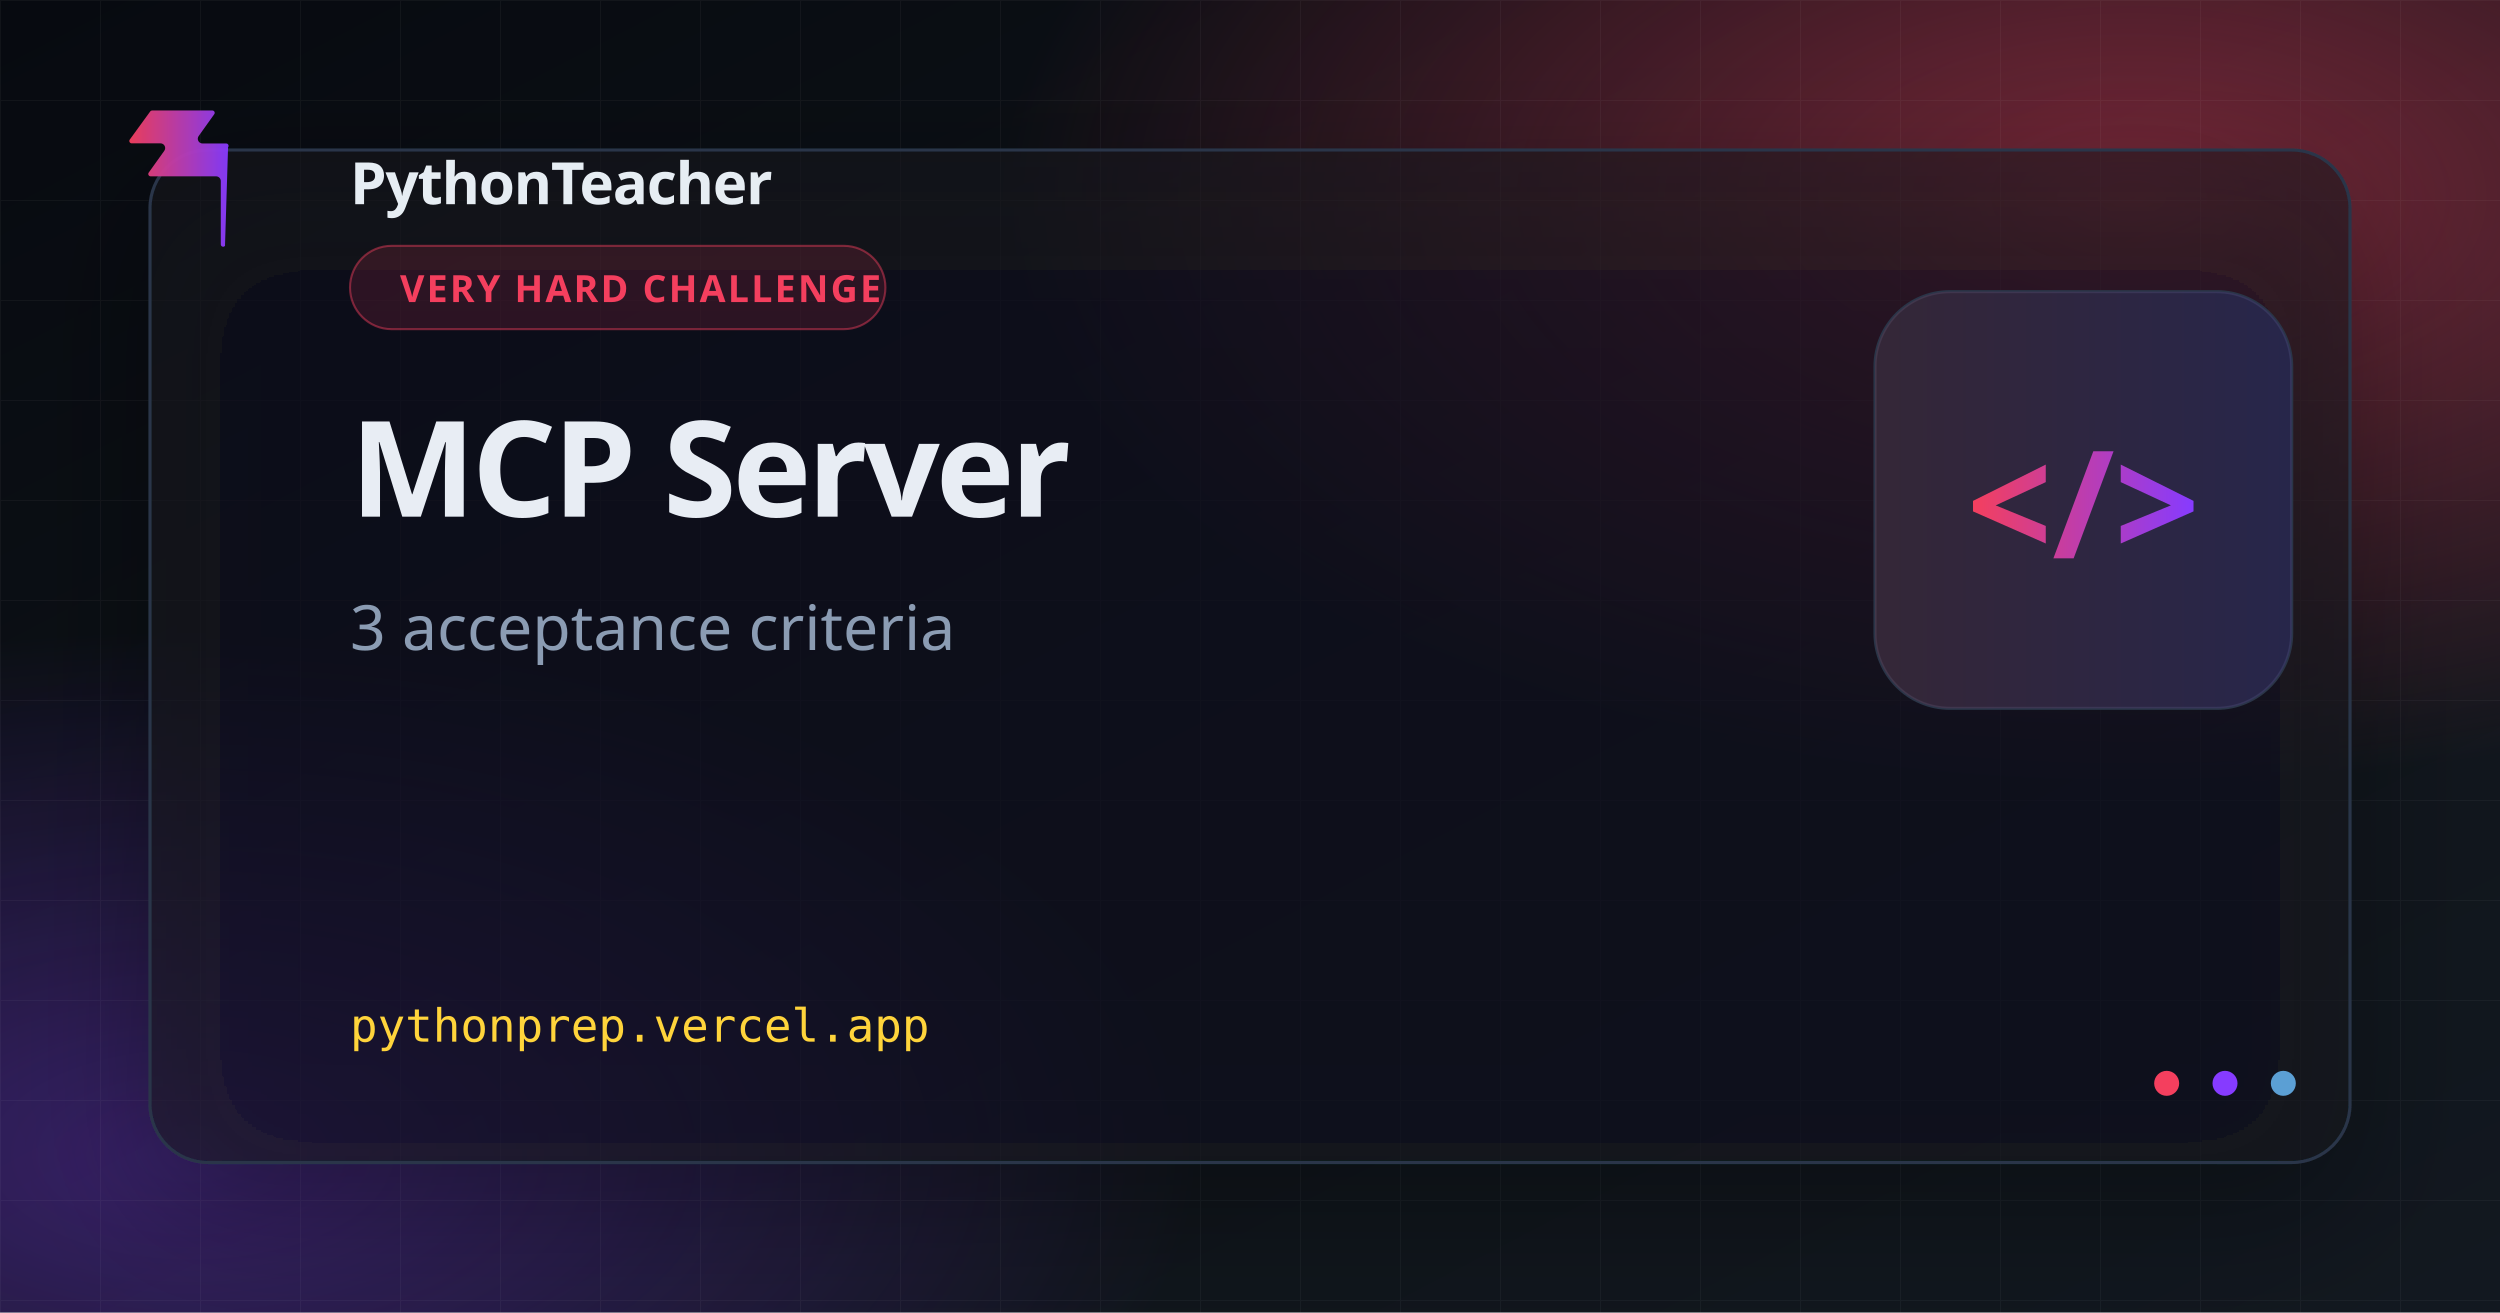
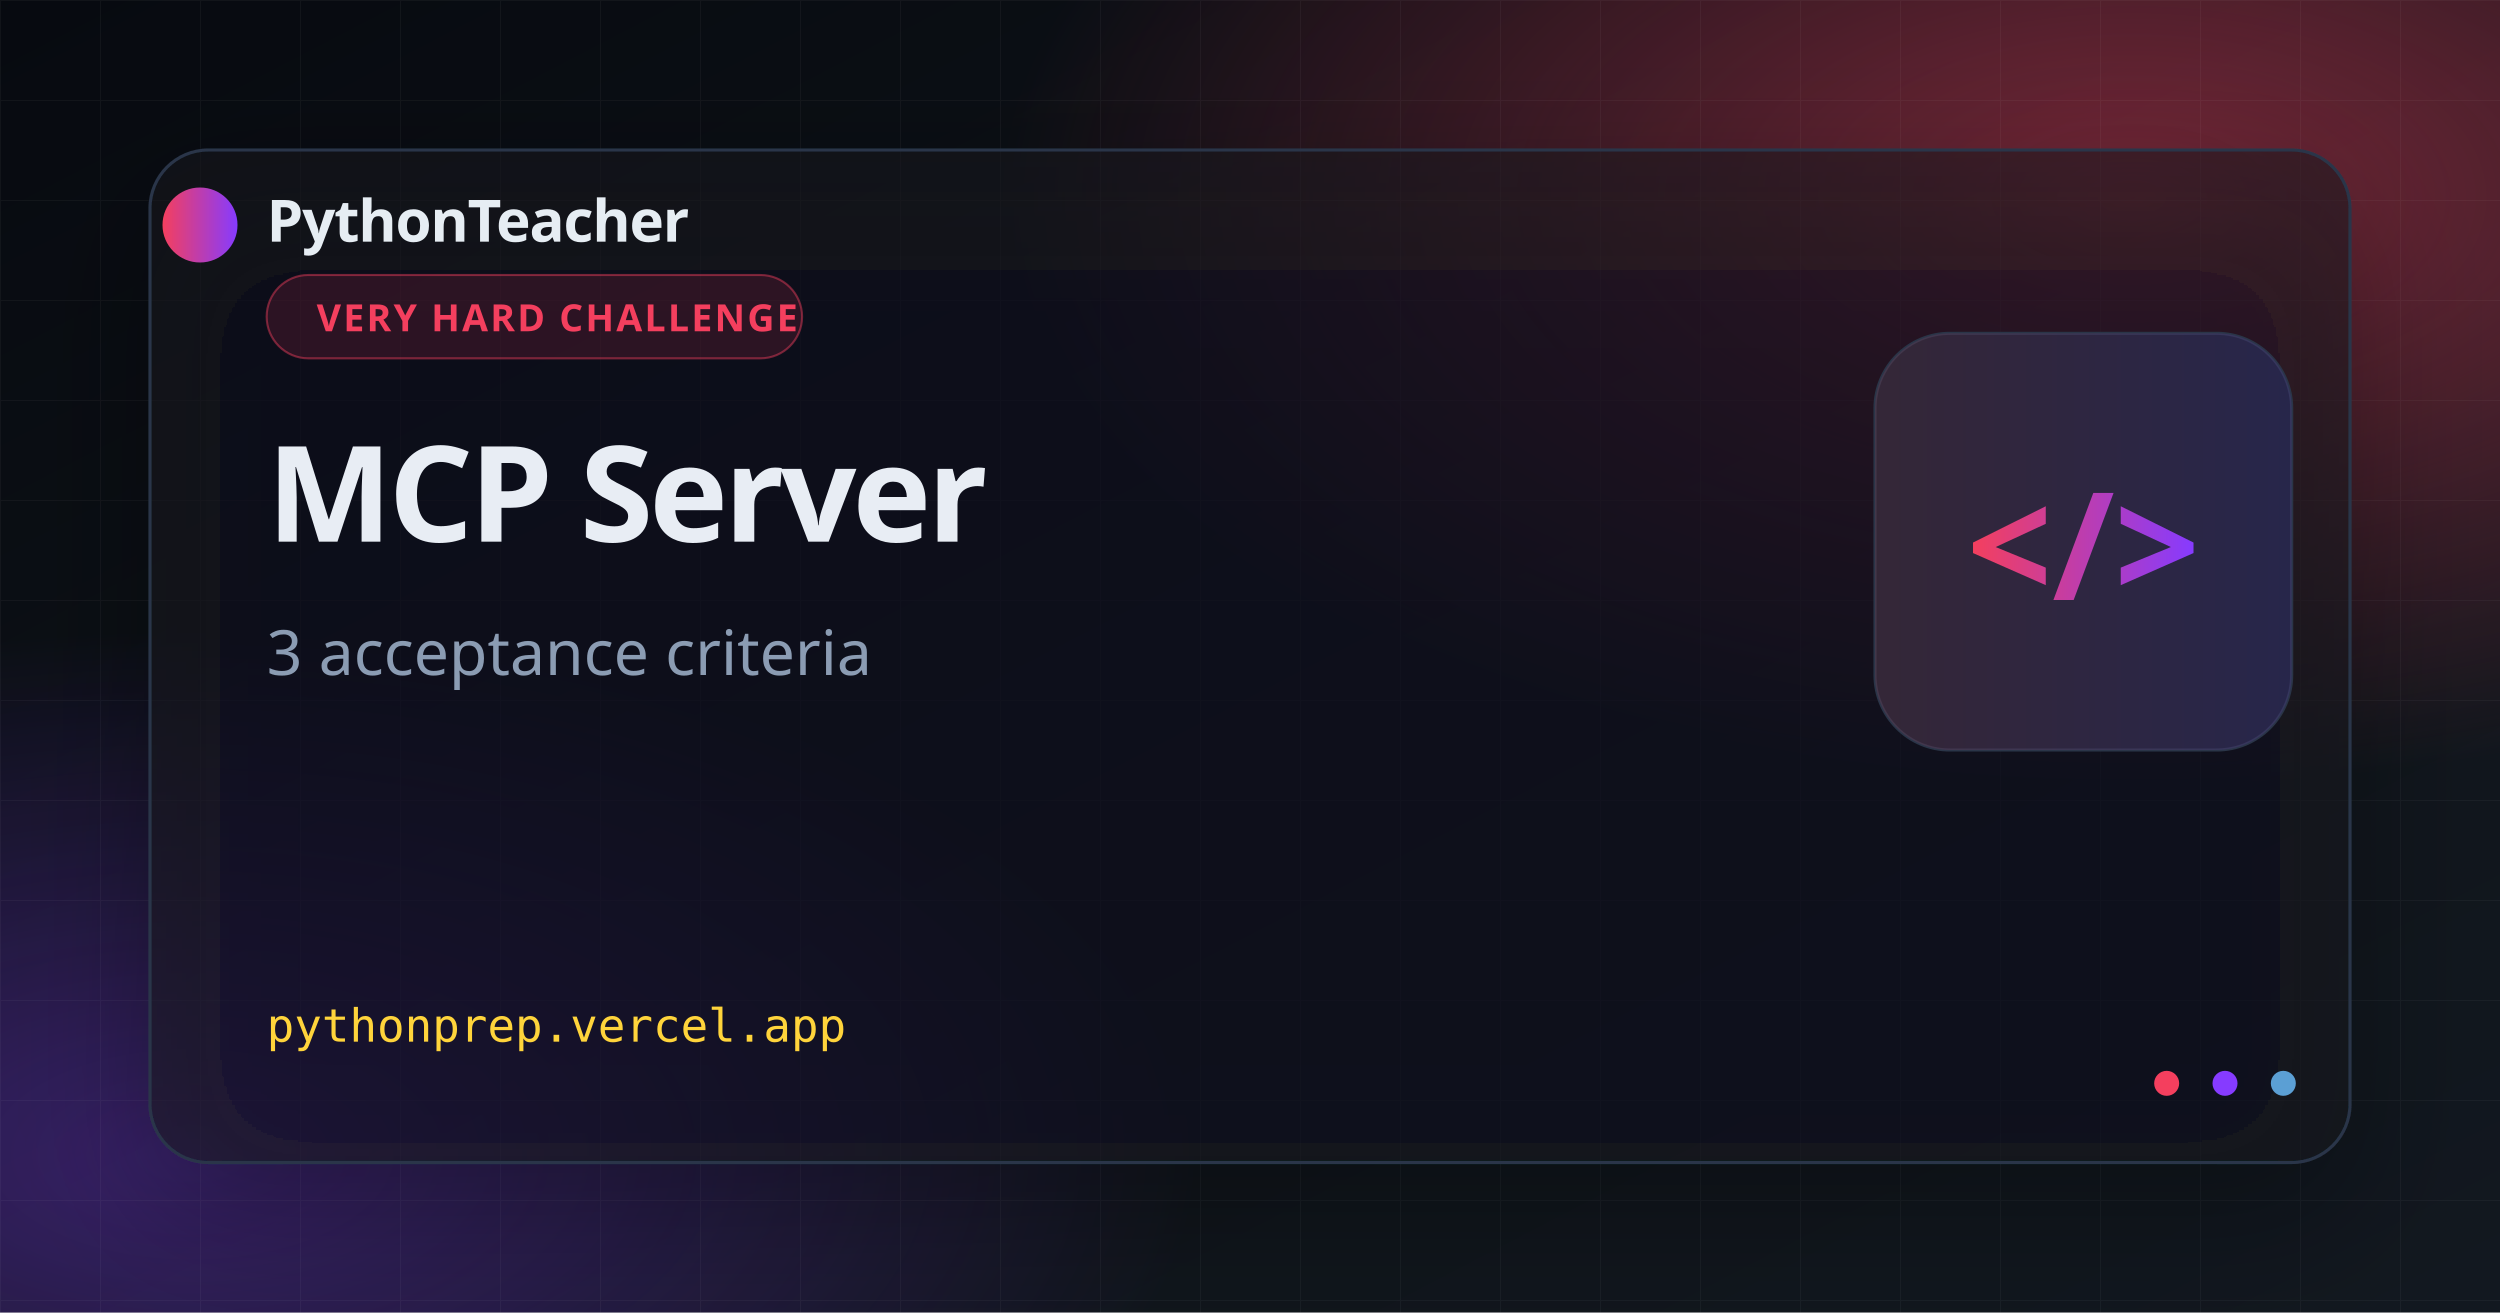
<svg xmlns="http://www.w3.org/2000/svg" width="1200" height="630" viewBox="0 0 1200 630">
  <defs>
    <linearGradient id="bg" x1="0%" y1="0%" x2="100%" y2="100%">
      <stop offset="0%" stop-color="#070a10" />
      <stop offset="55%" stop-color="#0f1419" />
      <stop offset="100%" stop-color="#121820" />
    </linearGradient>
    <radialGradient id="glow1" cx="85%" cy="15%" r="45%">
      <stop offset="0%" stop-color="#f43f5e" stop-opacity="0.45" />
      <stop offset="100%" stop-color="#f43f5e" stop-opacity="0" />
    </radialGradient>
    <radialGradient id="glow2" cx="8%" cy="88%" r="40%">
      <stop offset="0%" stop-color="#863bff" stop-opacity="0.35" />
      <stop offset="100%" stop-color="#863bff" stop-opacity="0" />
    </radialGradient>
    <linearGradient id="brand" x1="0%" y1="0%" x2="100%" y2="0%">
      <stop offset="0%" stop-color="#f43f5e" />
      <stop offset="100%" stop-color="#863bff" />
    </linearGradient>
    <pattern id="grid" width="48" height="48" patternUnits="userSpaceOnUse">
      <path d="M 48 0 L 0 0 0 48" fill="none" stroke="#ffffff" stroke-opacity="0.04" stroke-width="1" />
    </pattern>
    <filter id="cardShadow" x="-20%" y="-20%" width="140%" height="140%">
      <feDropShadow dx="0" dy="24" stdDeviation="32" flood-color="#000" flood-opacity="0.55" />
    </filter>
  </defs>
  <rect width="1200" height="630" fill="url(#bg)" />
  <rect width="1200" height="630" fill="url(#glow1)" />
  <rect width="1200" height="630" fill="url(#glow2)" />
  <rect width="1200" height="630" fill="url(#grid)" />
  <rect x="72" y="72" width="1056" height="486" rx="28" fill="#121820" fill-opacity="0.55" stroke="#2a3548" stroke-width="1.5" filter="url(#cardShadow)" />
-   <path fill="url(#brand)" d="M108 118c-.66.85-2.02.37-2.02-.7V86.9a2.26 2.26 0 0 0-2.26-2.26H72.3c-.92 0-1.46-1.04-.92-1.79l7.48-10.47c1.07-1.5 0-3.58-1.84-3.58H63.2c-.92 0-1.46-1.04-.92-1.79L72.1 53.5c.21-.3.56-.47.92-.47h28.9c.92 0 1.46 1.04.92 1.79l-7.48 10.47c-1.07 1.5 0 3.58 1.84 3.58h11.38c.94 0 1.47 1.09.89 1.83L108 118z" opacity="0.95" />
-   <text x="168" y="98" fill="#e6edf3" font-family="Segoe UI, system-ui, sans-serif" font-size="28" font-weight="600" letter-spacing="-0.02em">PythonTeacher</text>
-   <rect x="168" y="118" width="257" height="40" rx="20" fill="#f43f5e" fill-opacity="0.14" stroke="#f43f5e" stroke-opacity="0.45" stroke-width="1" />
-   <text x="192" y="145" fill="#f43f5e" font-family="Segoe UI, system-ui, sans-serif" font-size="18" font-weight="600" letter-spacing="0.06em">VERY HARD CHALLENGE</text>
-   <text x="168" y="248" fill="#e8edf4" font-family="Segoe UI, system-ui, sans-serif" font-size="64" font-weight="700" letter-spacing="-0.03em">MCP Server</text>
-   <text x="168" y="312" fill="#8b9cb3" font-family="Segoe UI, system-ui, sans-serif" font-size="30" font-weight="400">3 acceptance criteria</text>
-   <text x="168" y="500" fill="#ffd43b" font-family="ui-monospace, Consolas, monospace" font-size="22" font-weight="500">pythonprep.vercel.app</text>
-   <g transform="translate(900 140)">
+   <circle cx="96" cy="108" r="18" fill="url(#brand)" />
+   <text x="128" y="116" fill="#e6edf3" font-family="Segoe UI, system-ui, sans-serif" font-size="28" font-weight="600" letter-spacing="-0.02em">PythonTeacher</text>
+   <rect x="128" y="132" width="257" height="40" rx="20" fill="#f43f5e" fill-opacity="0.14" stroke="#f43f5e" stroke-opacity="0.45" stroke-width="1" />
+   <text x="152" y="159" fill="#f43f5e" font-family="Segoe UI, system-ui, sans-serif" font-size="18" font-weight="600" letter-spacing="0.06em">VERY HARD CHALLENGE</text>
+   <text x="128" y="260" fill="#e8edf4" font-family="Segoe UI, system-ui, sans-serif" font-size="64" font-weight="700" letter-spacing="-0.03em">MCP Server</text>
+   <text x="128" y="324" fill="#8b9cb3" font-family="Segoe UI, system-ui, sans-serif" font-size="30" font-weight="400">3 acceptance criteria</text>
+   <text x="128" y="500" fill="#ffd43b" font-family="ui-monospace, Consolas, monospace" font-size="22" font-weight="500">pythonprep.vercel.app</text>
+   <g transform="translate(900 160)">
    <rect width="200" height="200" rx="36" fill="#1a2332" stroke="#2a3548" stroke-width="1.5" />
    <rect width="200" height="200" rx="36" fill="url(#brand)" fill-opacity="0.12" />
    <text x="100" y="128" text-anchor="middle" fill="url(#brand)" font-family="Segoe UI, system-ui, sans-serif" font-size="72" font-weight="700">&lt;/&gt;</text>
  </g>
  <circle cx="1040" cy="520" r="6" fill="#f43f5e" />
  <circle cx="1068" cy="520" r="6" fill="#863bff" />
  <circle cx="1096" cy="520" r="6" fill="#5b9fd4" />
</svg>
